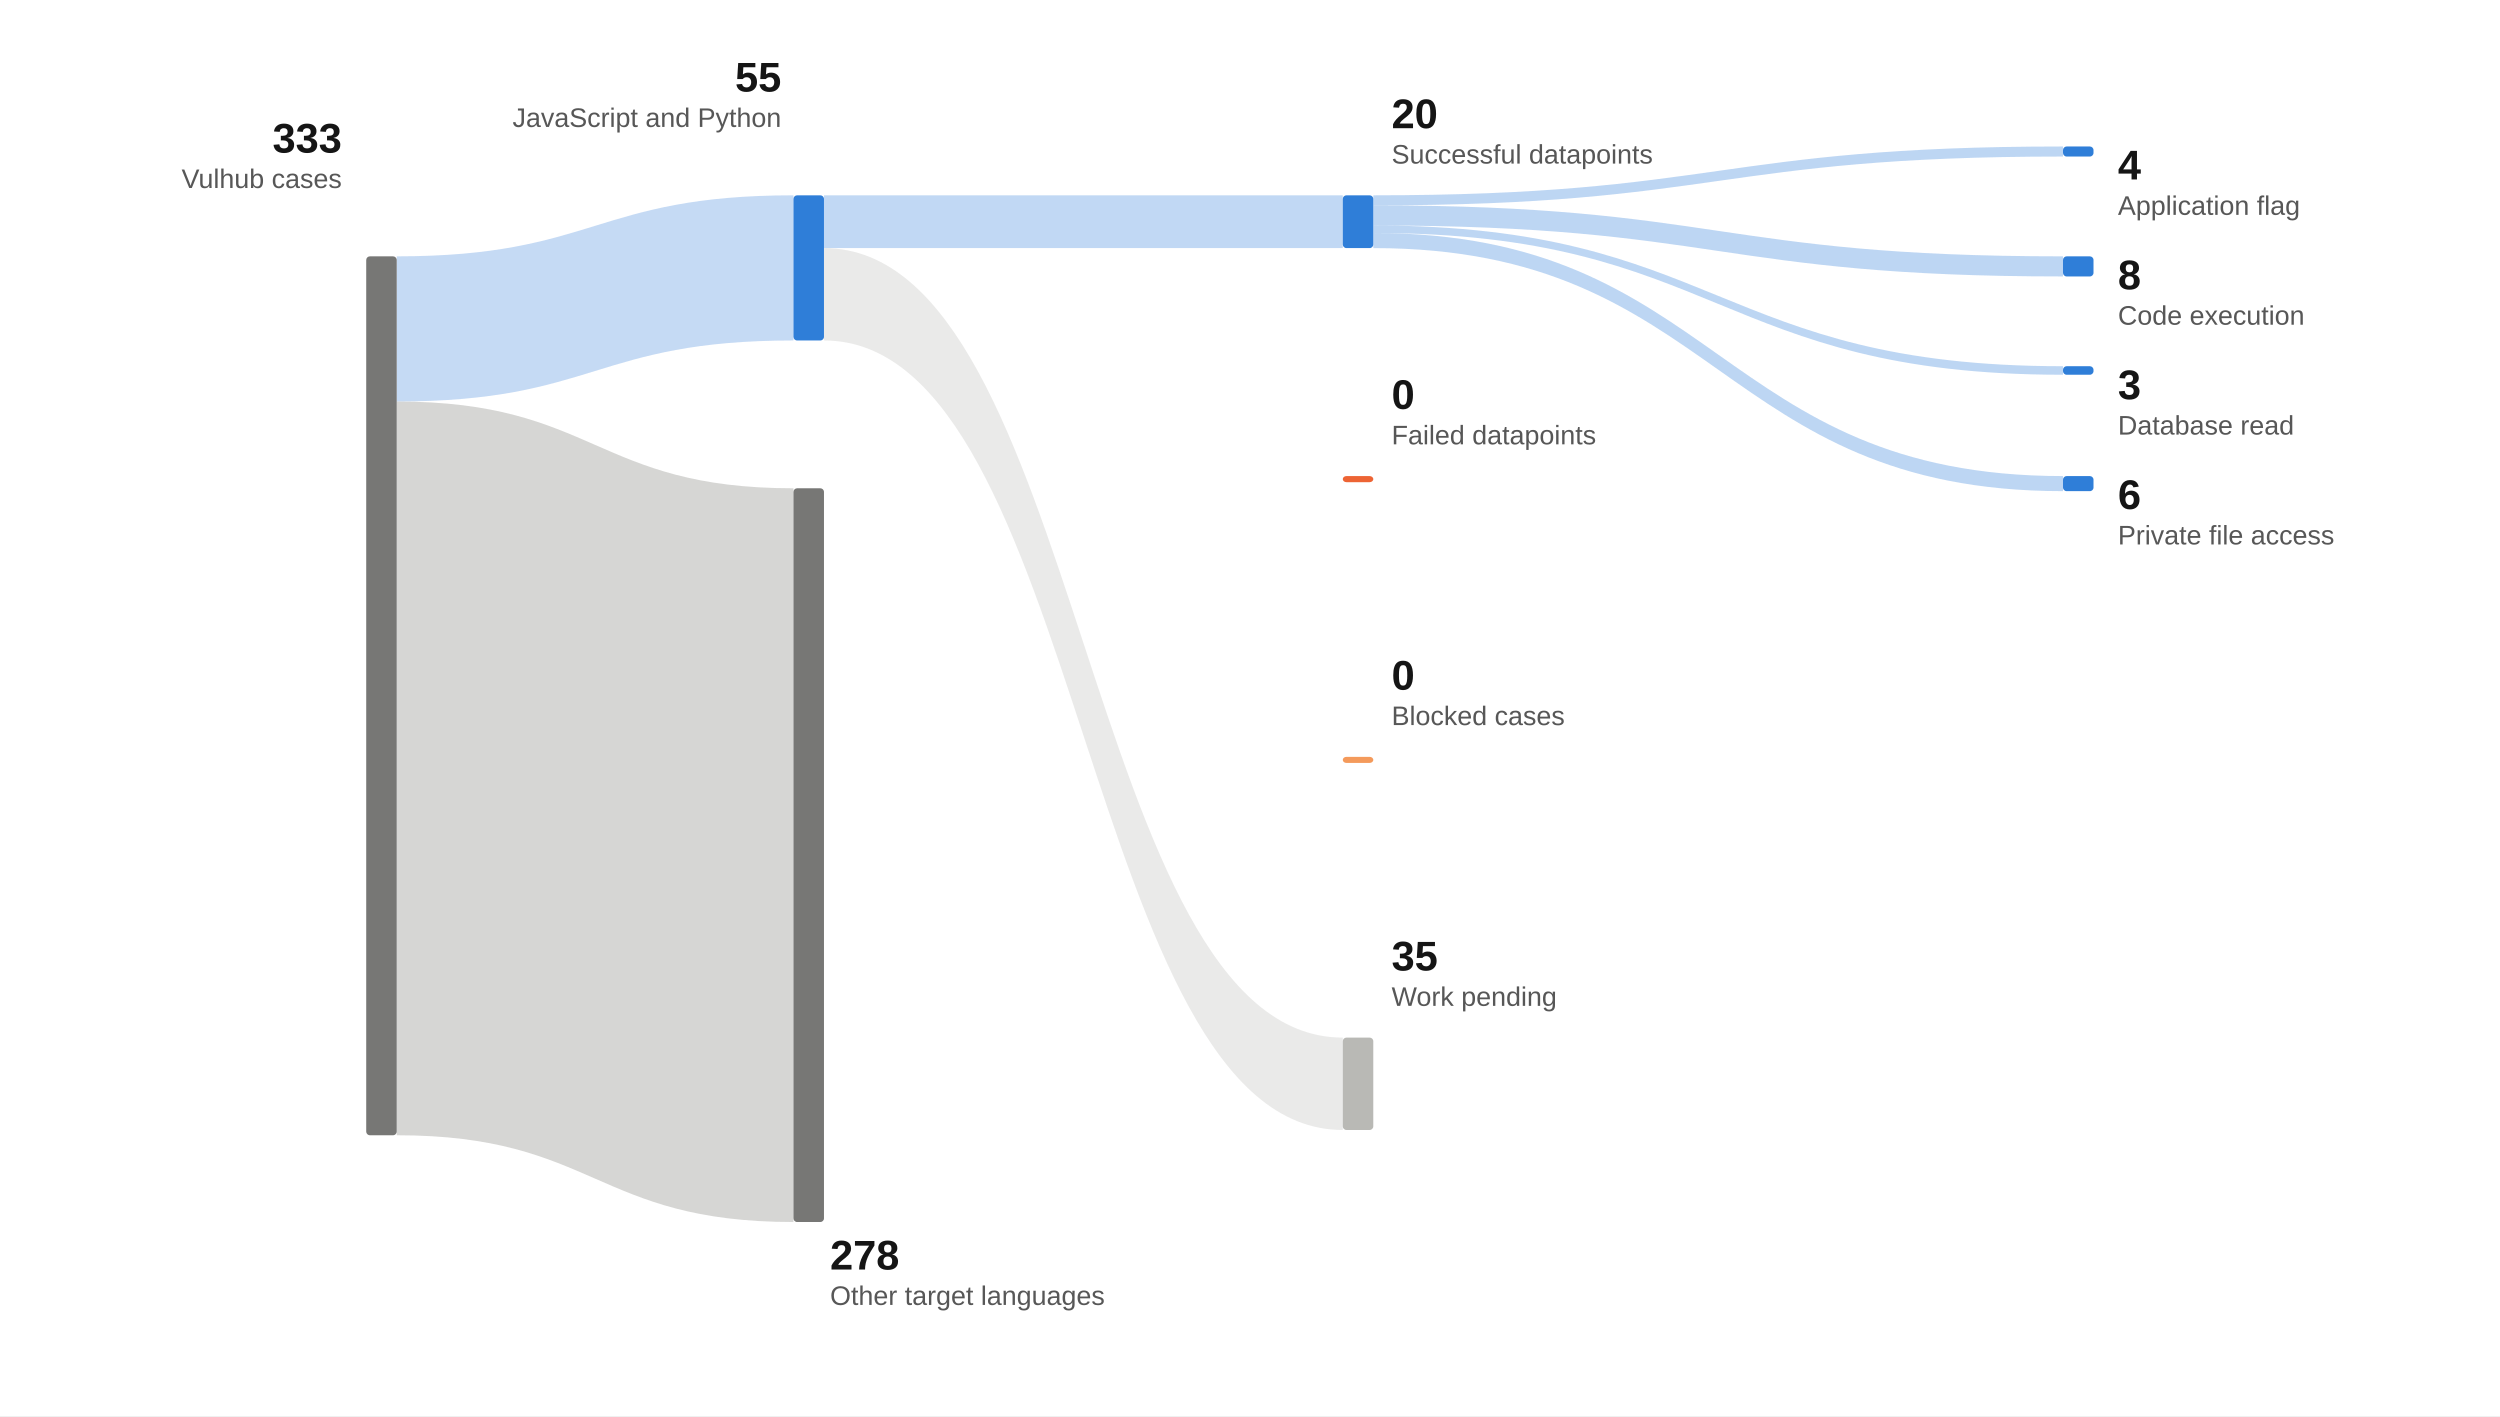
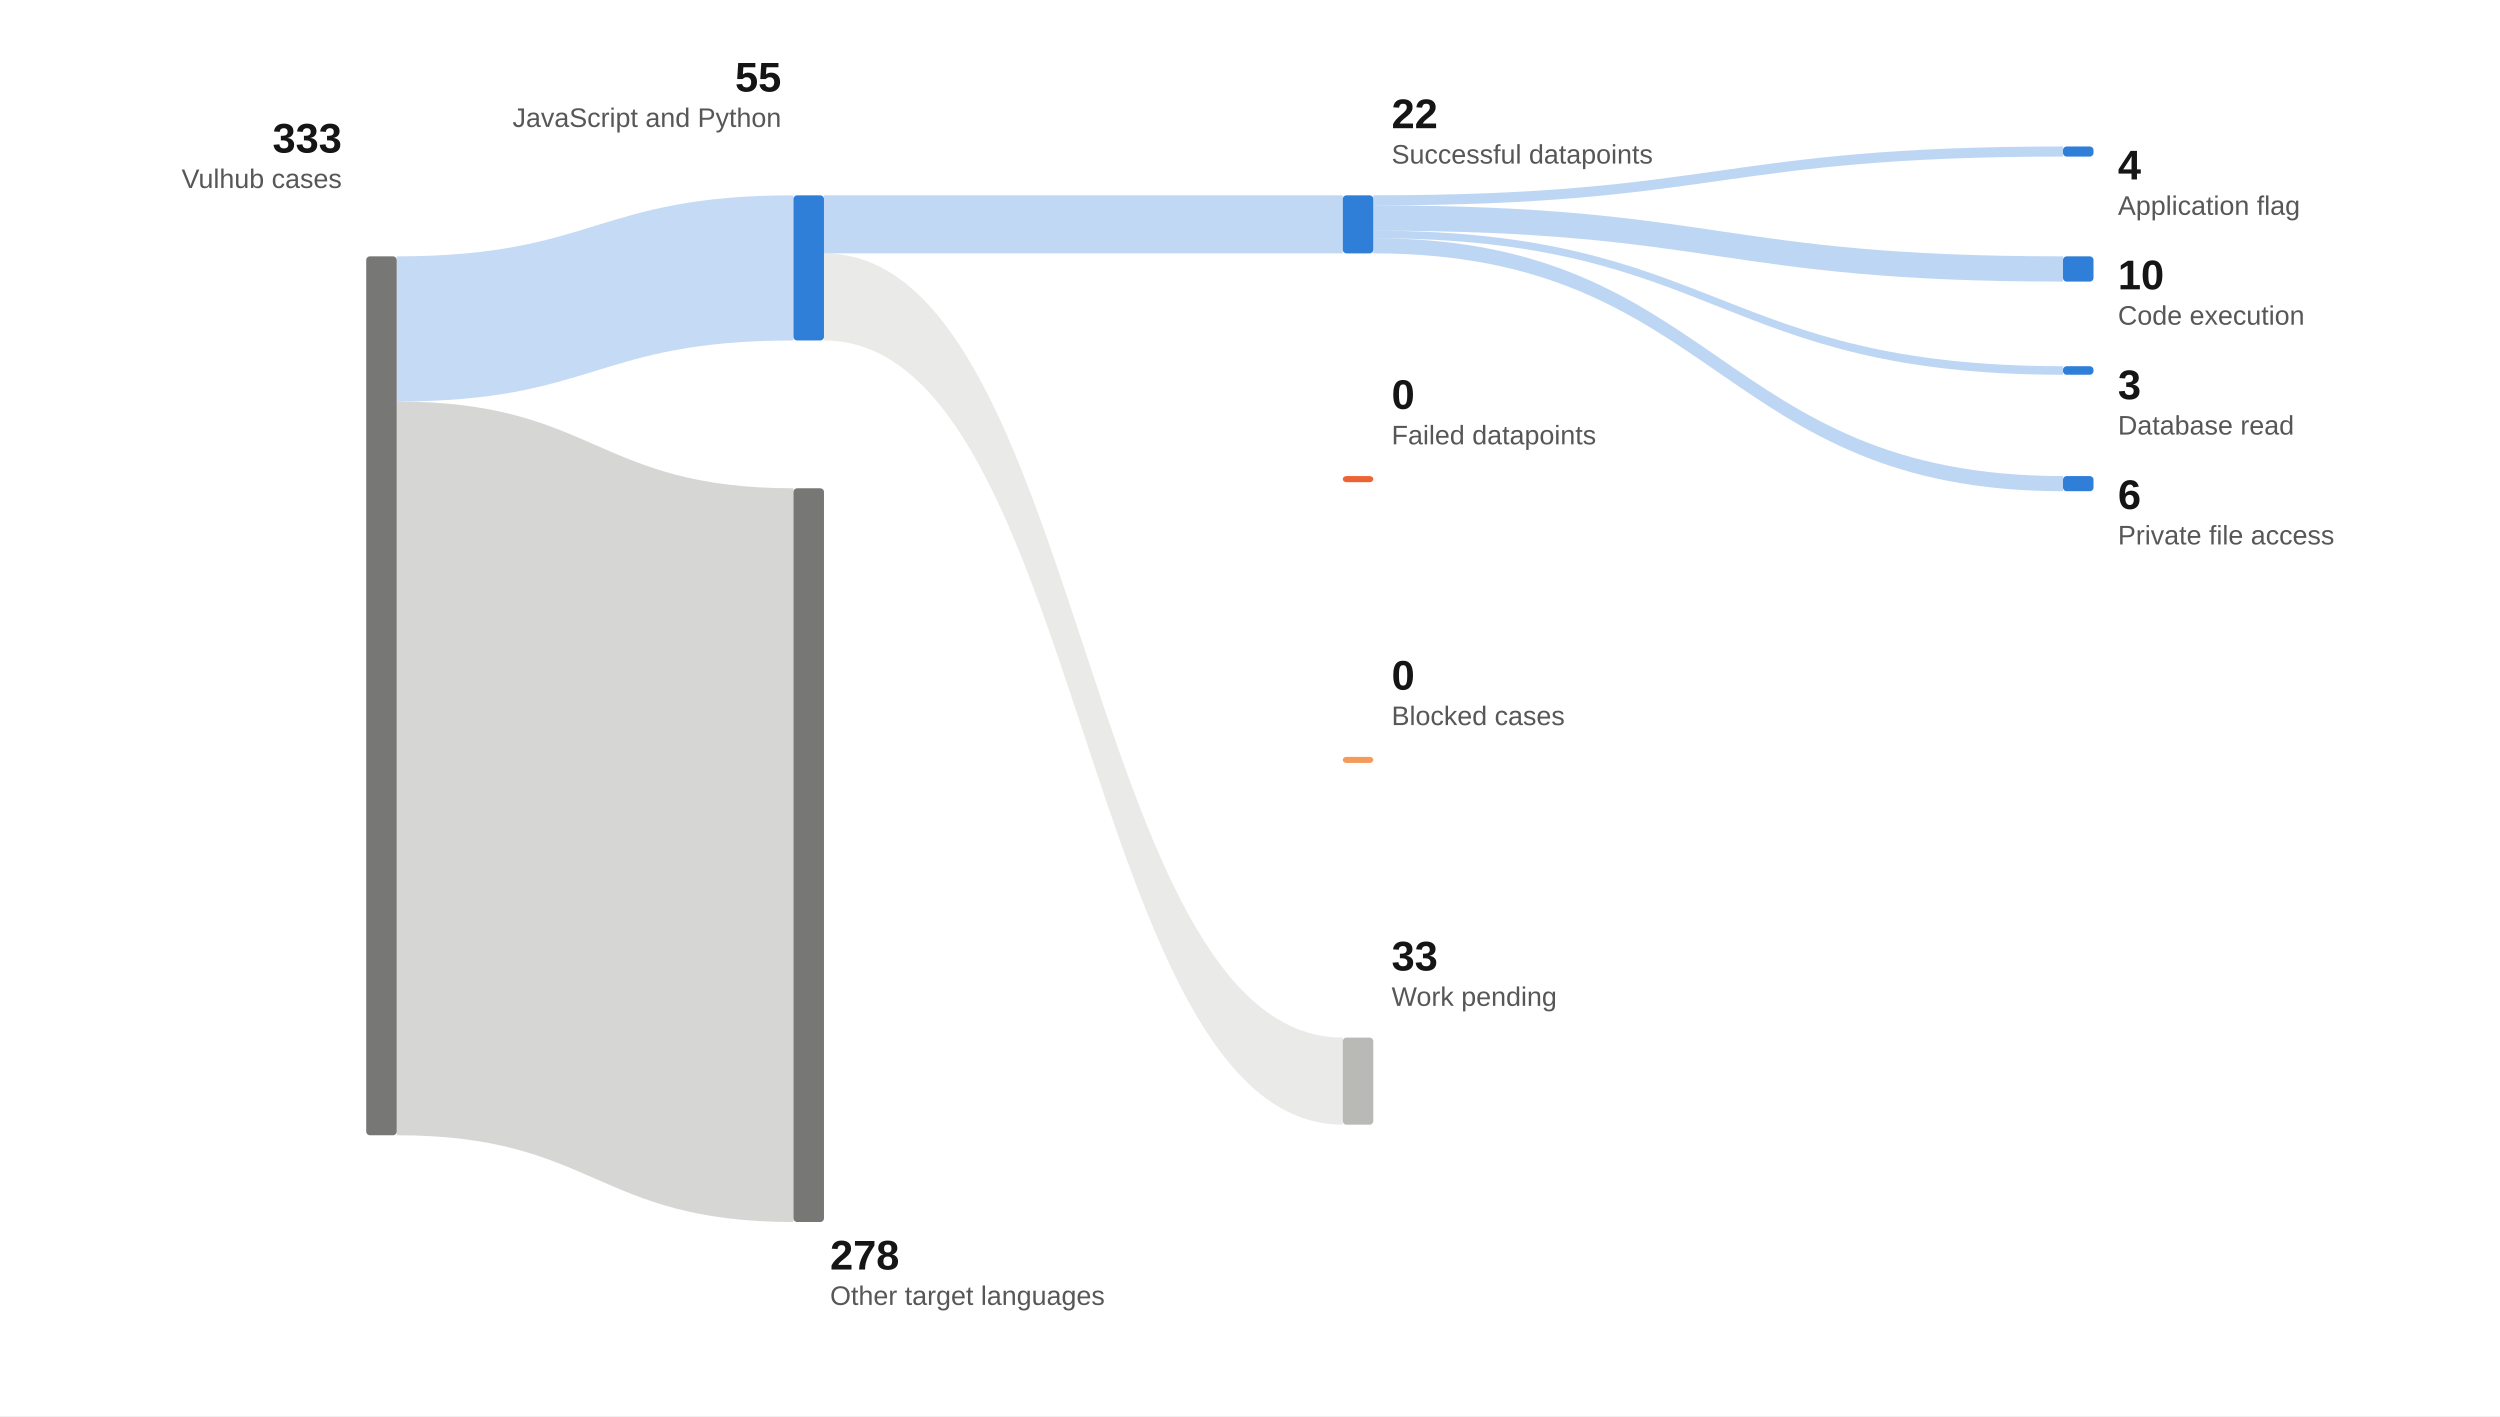
<svg xmlns="http://www.w3.org/2000/svg" width="2048" height="1160" viewBox="0 0 2048 1160">
  <style>.count{font:700 34px Arial,sans-serif;fill:#151515}.detail{font:22px Arial,sans-serif;fill:#575757}</style>
  <rect width="100%" height="100%" fill="#fff" />
  <path d="M325 210 C487.5 210 487.5 160 650 160 L650 278.919 C487.5 278.919 487.5 328.919 325 328.919 Z" fill="#3079d7" fill-opacity="0.28" />
  <path d="M325 328.919 C487.5 328.919 487.5 400 650 400 L650 1001.081 C487.5 1001.081 487.5 930.0 325 930.0 Z" fill="#aaa9a6" fill-opacity="0.48" />
-   <path d="M675 160.0 C887.5 160.0 887.5 160 1100 160 L1100 203.243 C887.5 203.243 887.5 203.243 675 203.243 Z" fill="#2f7ed8" fill-opacity="0.3" />
-   <path d="M675 203.243 C887.5 203.243 887.5 850 1100 850 L1100 925.676 C887.5 925.676 887.5 278.919 675 278.919 Z" fill="#b9b9b5" fill-opacity="0.3" />
-   <path d="M1125 160.0 C1407.5 160.0 1407.5 120 1690 120 L1690 128.237 C1407.5 128.237 1407.5 168.237 1125 168.237 Z" fill="#2f7ed8" fill-opacity="0.32" />
-   <rect x="1690" y="120" width="25" height="8.237" rx="3" fill="#2f7ed8" />
+   <path d="M675 160.0 C887.5 160.0 887.5 160 1100 160 L1100 207.568 C887.5 207.568 887.5 207.568 675 207.568 Z" fill="#2f7ed8" fill-opacity="0.3" />
+   <path d="M675 207.568 C887.5 207.568 887.5 850 1100 850 L1100 921.351 C887.5 921.351 887.5 278.919 675 278.919 Z" fill="#b9b9b5" fill-opacity="0.3" />
+   <path d="M1125 160.0 C1407.5 160.0 1407.5 120 1690 120 L1690 128.273 C1407.5 128.273 1407.5 168.273 1125 168.273 Z" fill="#2f7ed8" fill-opacity="0.32" />
+   <rect x="1690" y="120" width="25" height="8.273" rx="3" fill="#2f7ed8" />
  <text x="1735" y="147" text-anchor="start" class="count">4</text>
  <text x="1735" y="176" text-anchor="start" class="detail">Application flag</text>
-   <path d="M1125 168.237 C1407.5 168.237 1407.5 210 1690 210 L1690 226.474 C1407.5 226.474 1407.5 184.71 1125 184.71 Z" fill="#2f7ed8" fill-opacity="0.32" />
-   <rect x="1690" y="210" width="25" height="16.474" rx="3" fill="#2f7ed8" />
-   <text x="1735" y="237" text-anchor="start" class="count">8</text>
+   <path d="M1125 168.273 C1407.5 168.273 1407.5 210 1690 210 L1690 230.682 C1407.5 230.682 1407.5 188.954 1125 188.954 Z" fill="#2f7ed8" fill-opacity="0.32" />
+   <rect x="1690" y="210" width="25" height="20.682" rx="3" fill="#2f7ed8" />
+   <text x="1735" y="237" text-anchor="start" class="count">10</text>
  <text x="1735" y="266" text-anchor="start" class="detail">Code execution</text>
-   <path d="M1125 184.71 C1407.5 184.71 1407.5 300 1690 300 L1690 307 C1407.5 307 1407.5 190.888 1125 190.888 Z" fill="#2f7ed8" fill-opacity="0.32" />
+   <path d="M1125 188.954 C1407.5 188.954 1407.5 300 1690 300 L1690 307 C1407.5 307 1407.5 195.159 1125 195.159 Z" fill="#2f7ed8" fill-opacity="0.32" />
  <rect x="1690" y="300" width="25" height="7" rx="3" fill="#2f7ed8" />
  <text x="1735" y="327" text-anchor="start" class="count">3</text>
  <text x="1735" y="356" text-anchor="start" class="detail">Database read</text>
-   <path d="M1125 190.888 C1407.5 190.888 1407.5 390 1690 390 L1690 402.355 C1407.5 402.355 1407.5 203.243 1125 203.243 Z" fill="#2f7ed8" fill-opacity="0.32" />
-   <rect x="1690" y="390" width="25" height="12.355" rx="3" fill="#2f7ed8" />
+   <path d="M1125 195.159 C1407.5 195.159 1407.5 390 1690 390 L1690 402.409 C1407.5 402.409 1407.5 207.568 1125 207.568 Z" fill="#2f7ed8" fill-opacity="0.32" />
+   <rect x="1690" y="390" width="25" height="12.409" rx="3" fill="#2f7ed8" />
  <text x="1735" y="417" text-anchor="start" class="count">6</text>
  <text x="1735" y="446" text-anchor="start" class="detail">Private file access</text>
  <rect x="300" y="210" width="25" height="720" rx="3" fill="#777775" />
  <rect x="650" y="160" width="25" height="118.919" rx="3" fill="#2f7ed8" />
  <rect x="650" y="400" width="25" height="601.081" rx="3" fill="#777775" />
  <text x="280" y="125" text-anchor="end" class="count">333</text>
  <text x="280" y="154" text-anchor="end" class="detail">Vulhub cases</text>
  <text x="640" y="75" text-anchor="end" class="count">55</text>
  <text x="640" y="104" text-anchor="end" class="detail">JavaScript and Python</text>
  <text x="680" y="1040" text-anchor="start" class="count">278</text>
  <text x="680" y="1069" text-anchor="start" class="detail">Other target languages</text>
-   <rect x="1100" y="160" width="25" height="43.243" rx="3" fill="#2f7ed8" />
-   <text x="1140" y="105" text-anchor="start" class="count">20</text>
+   <rect x="1100" y="160" width="25" height="47.568" rx="3" fill="#2f7ed8" />
+   <text x="1140" y="105" text-anchor="start" class="count">22</text>
  <text x="1140" y="134" text-anchor="start" class="detail">Successful datapoints</text>
  <rect x="1100" y="390" width="25" height="5" rx="3" fill="#ed6434" />
  <text x="1140" y="335" text-anchor="start" class="count">0</text>
  <text x="1140" y="364" text-anchor="start" class="detail">Failed datapoints</text>
  <rect x="1100" y="620" width="25" height="5" rx="3" fill="#f49a5b" />
  <text x="1140" y="565" text-anchor="start" class="count">0</text>
  <text x="1140" y="594" text-anchor="start" class="detail">Blocked cases</text>
-   <rect x="1100" y="850" width="25" height="75.676" rx="3" fill="#b9b9b5" />
-   <text x="1140" y="795" text-anchor="start" class="count">35</text>
+   <rect x="1100" y="850" width="25" height="71.351" rx="3" fill="#b9b9b5" />
+   <text x="1140" y="795" text-anchor="start" class="count">33</text>
  <text x="1140" y="824" text-anchor="start" class="detail">Work pending</text>
</svg>
